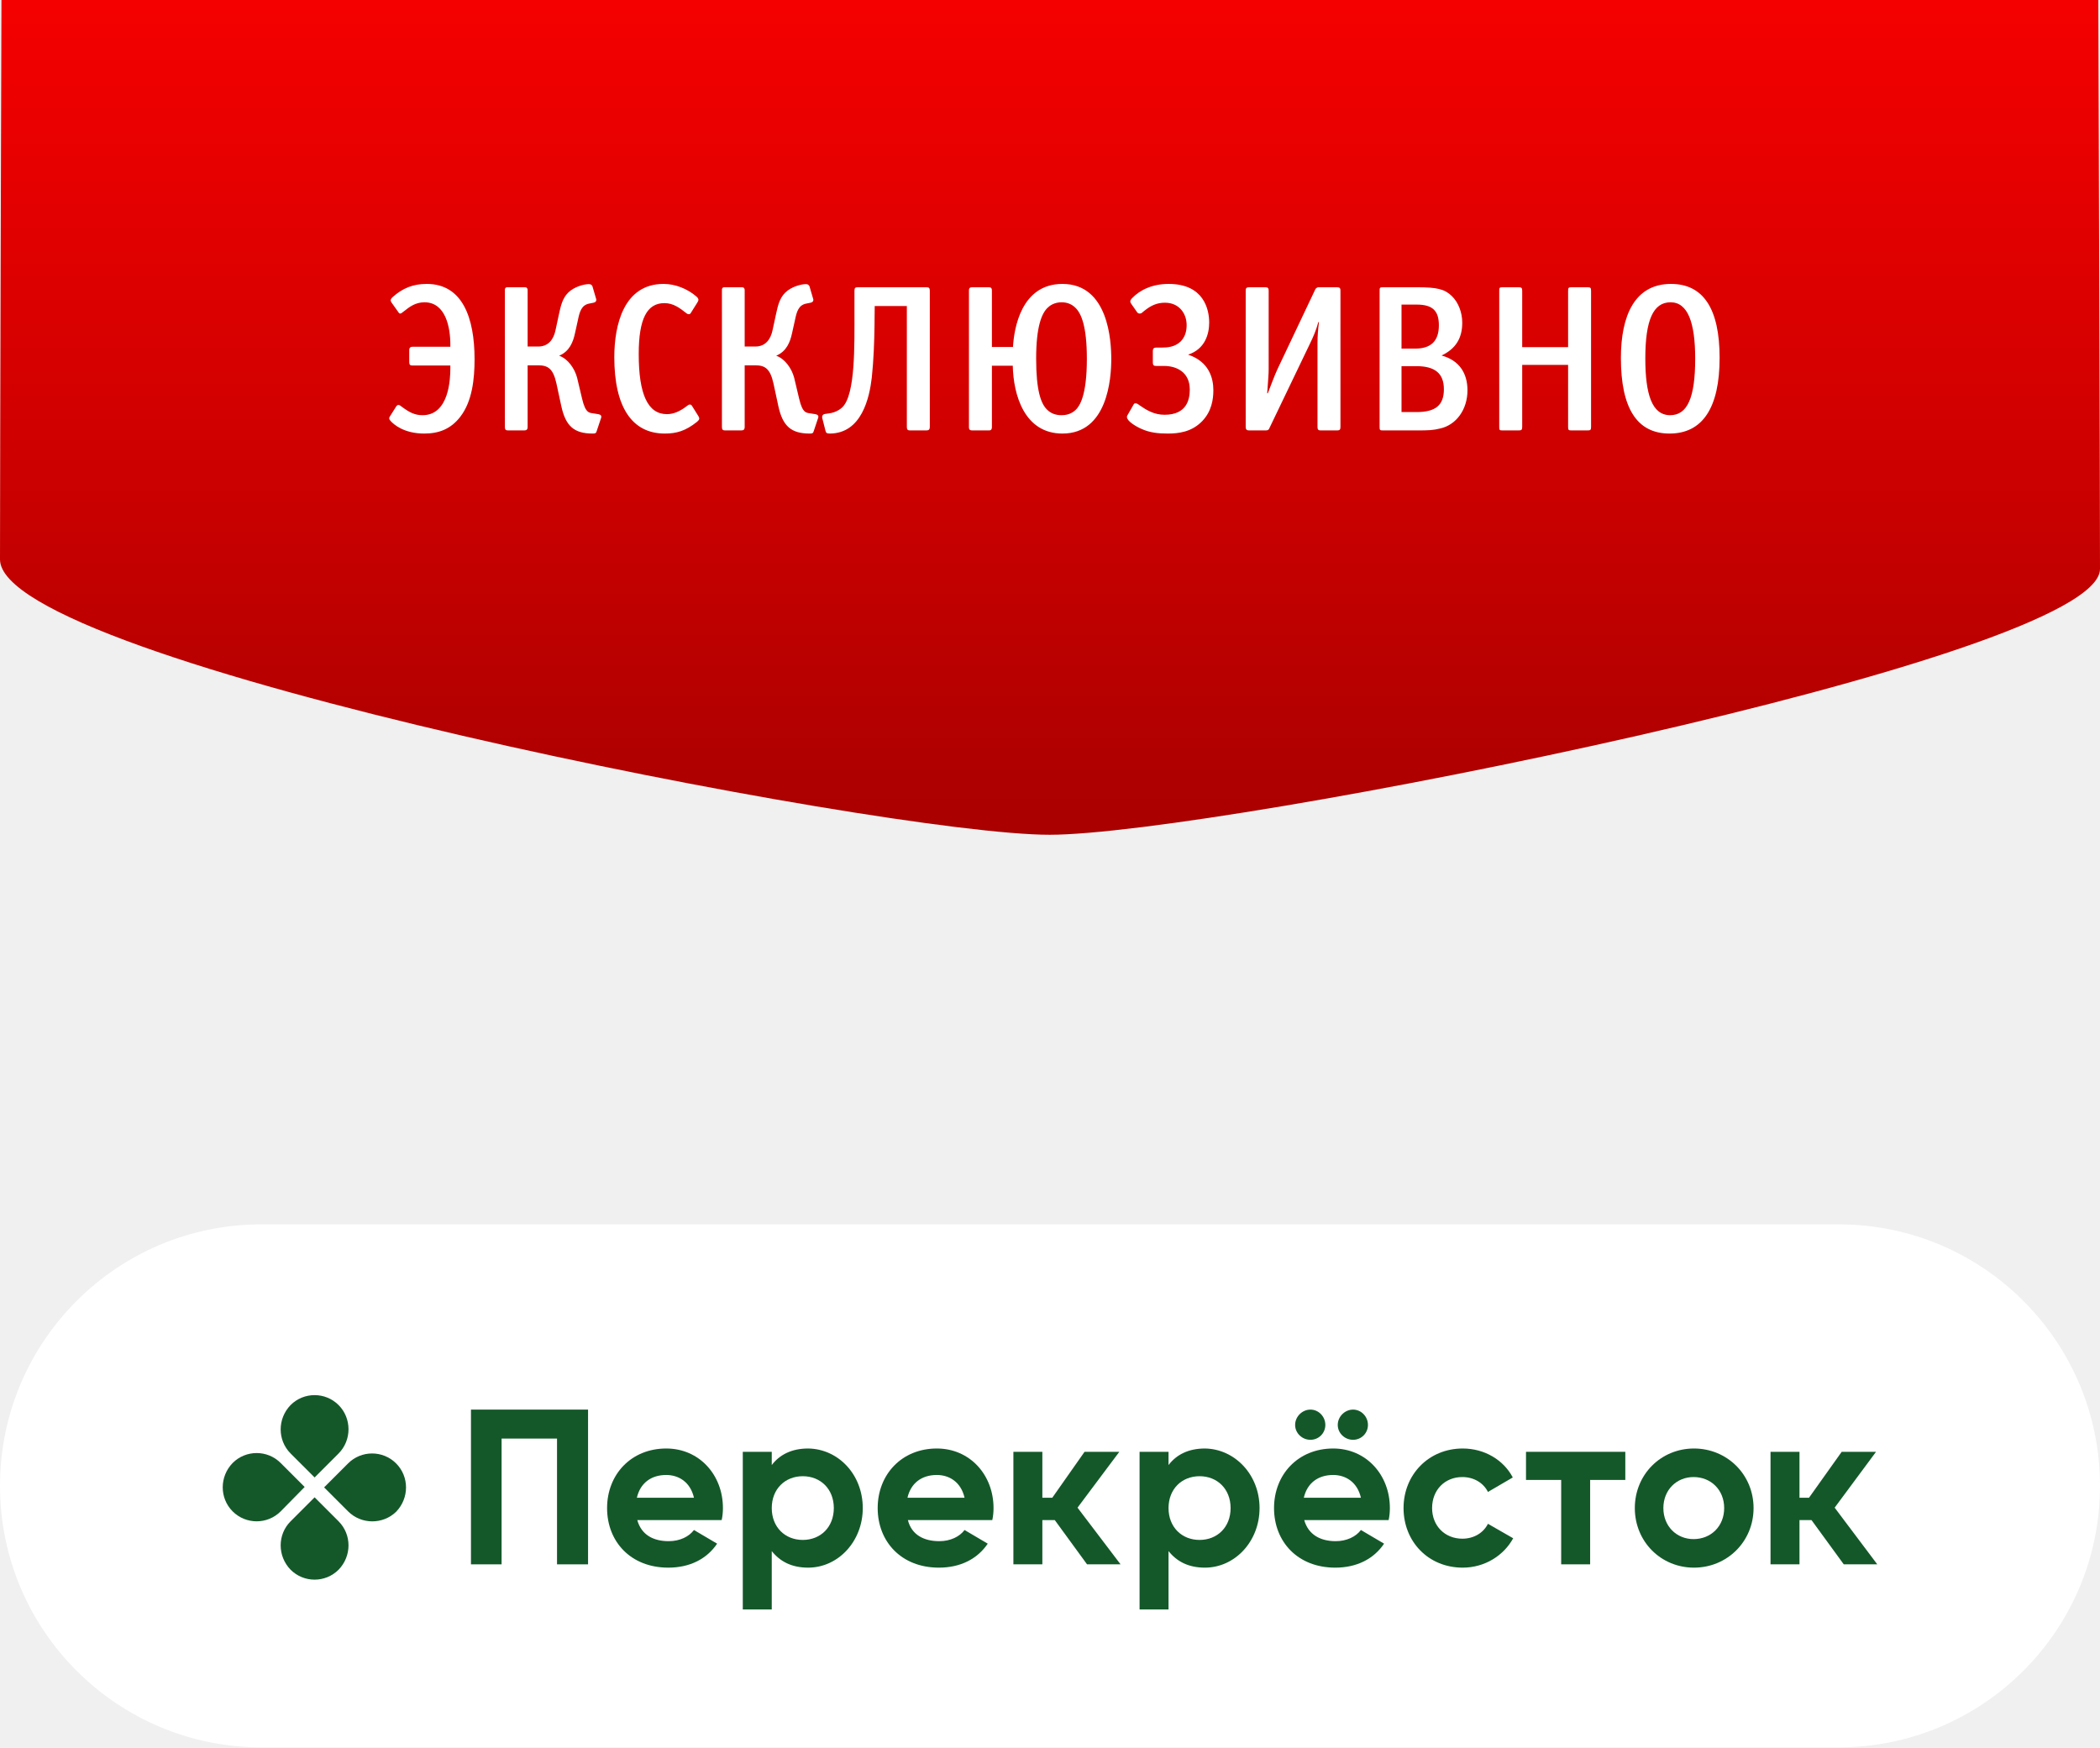
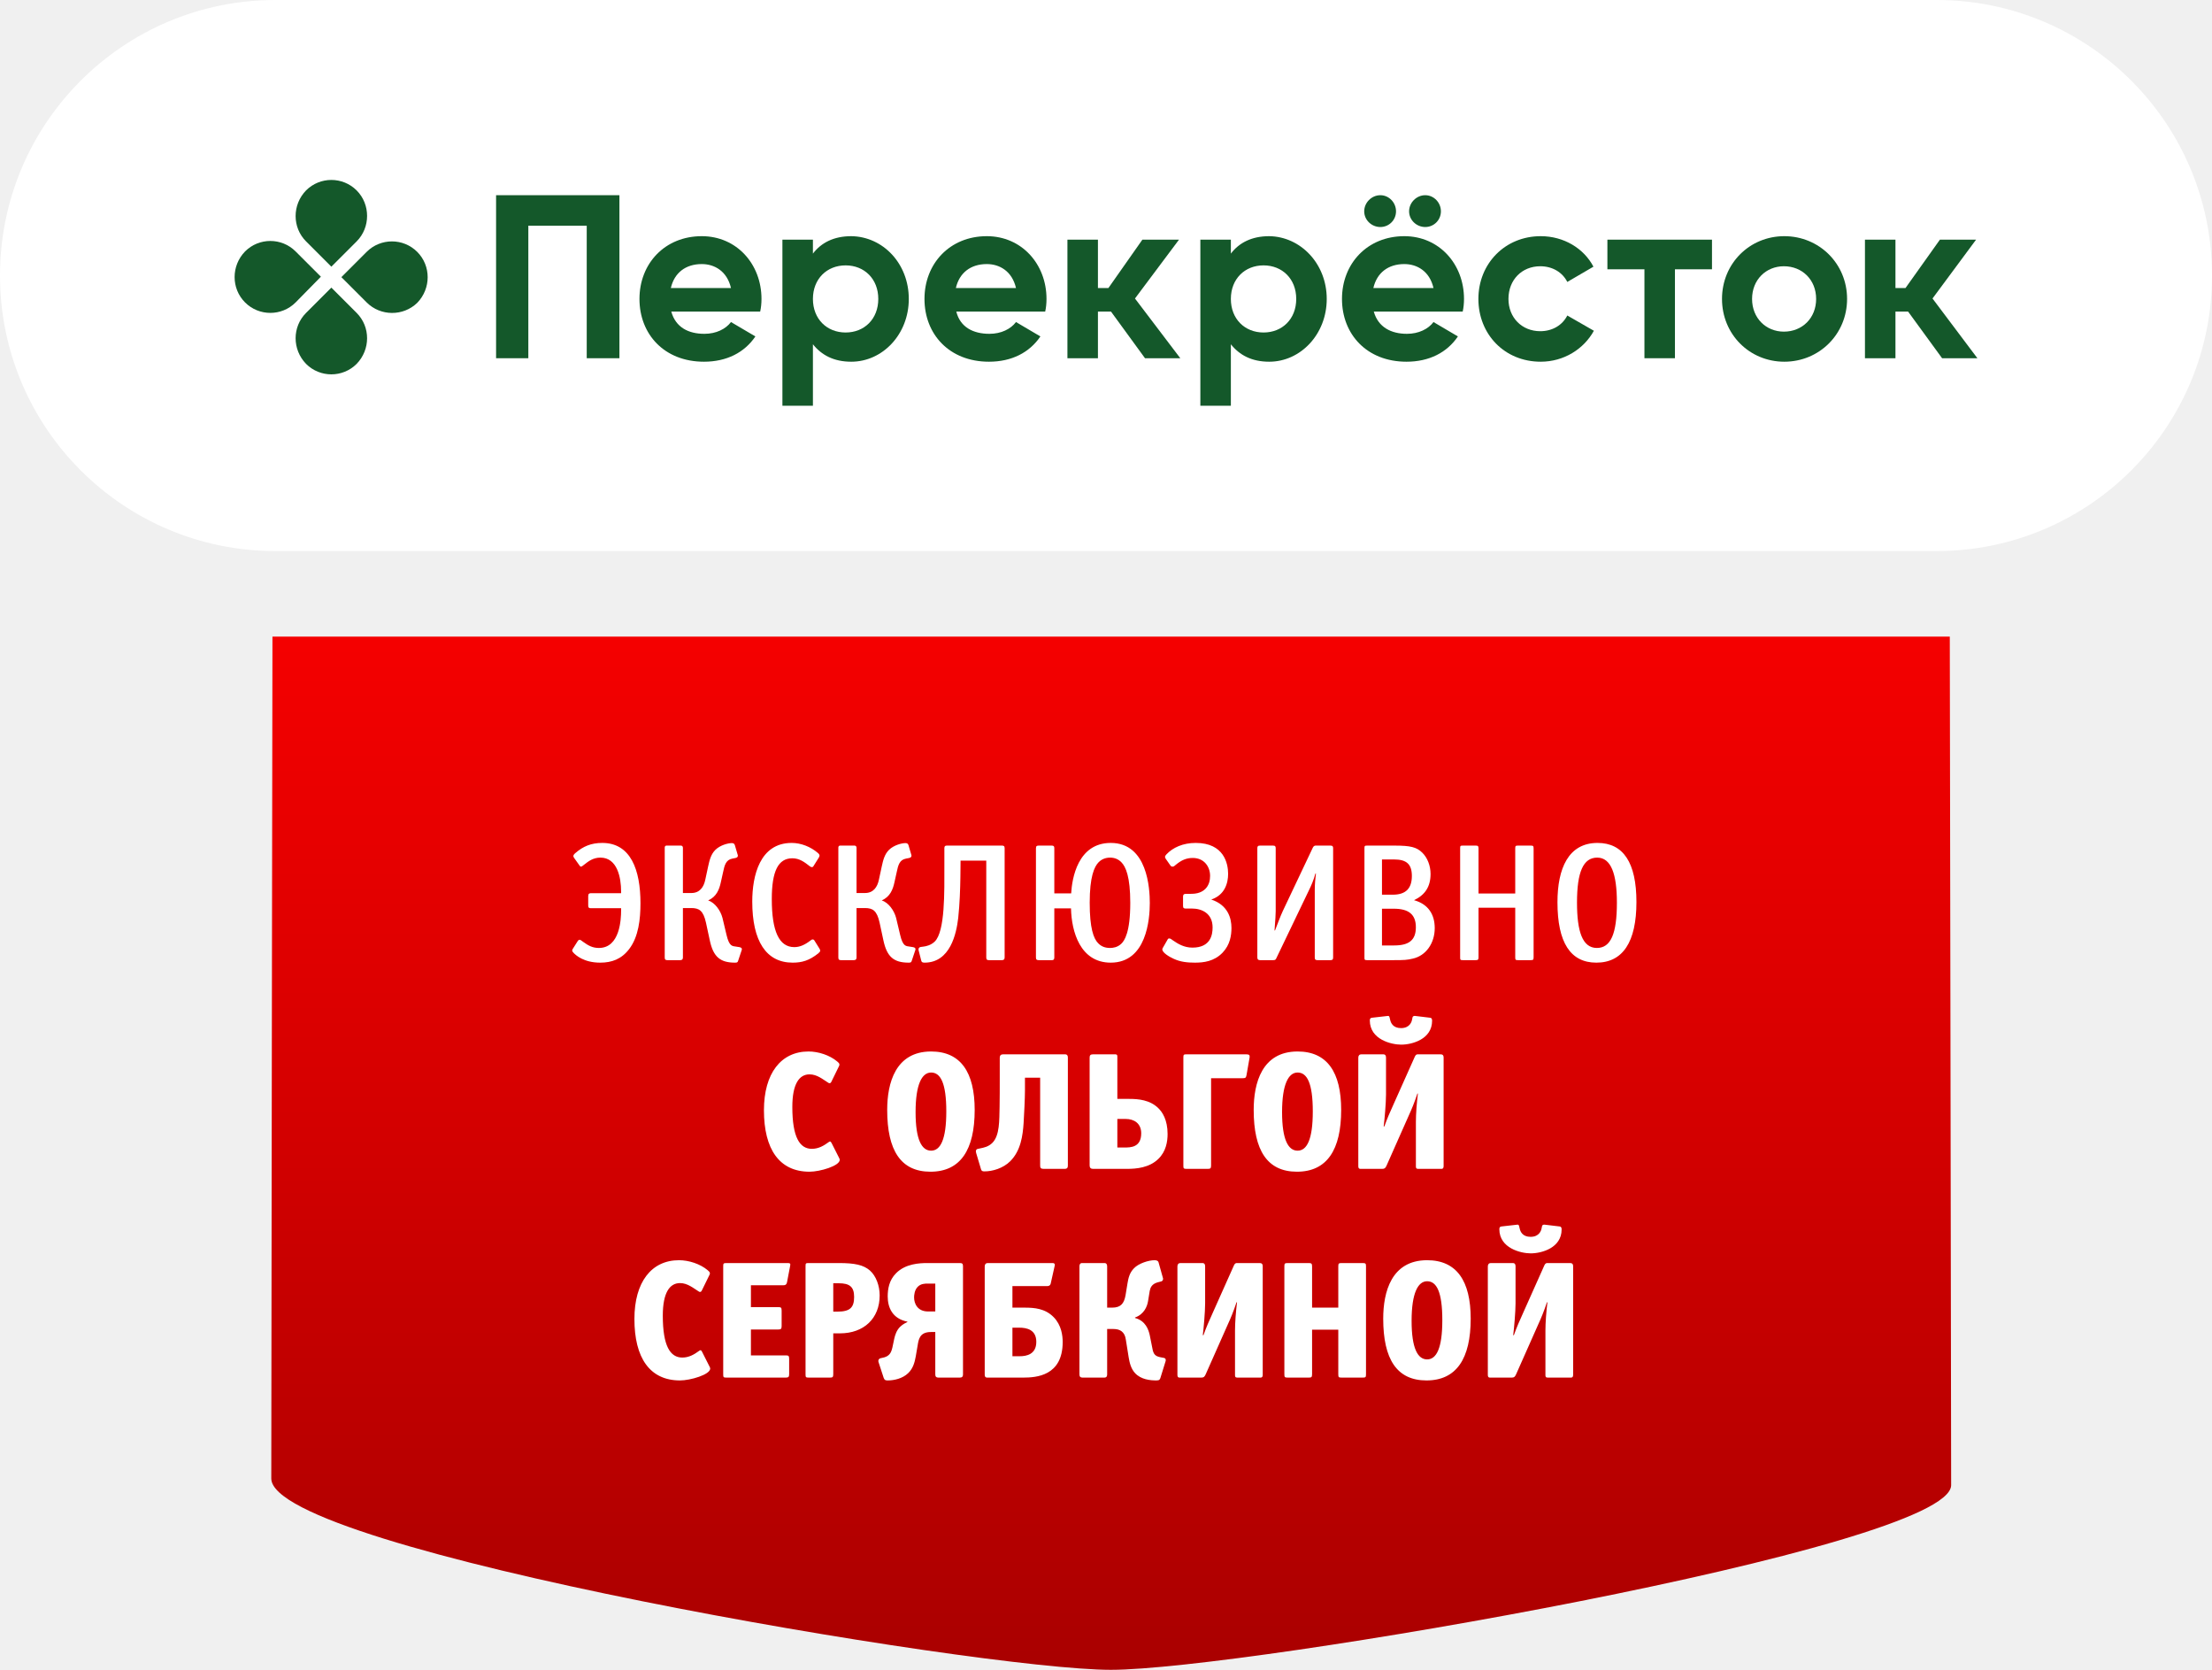
- <svg xmlns="http://www.w3.org/2000/svg" width="161" height="134" viewBox="0 0 161 134" fill="none">
-   <rect y="93.868" width="161" height="40.1" rx="20.05" fill="white" />
-   <path d="M25.958 111.435L24.119 113.274L22.279 111.435C21.264 110.42 21.264 108.77 22.279 107.723C23.294 106.708 24.943 106.708 25.958 107.723C26.973 108.738 26.973 110.42 25.958 111.435Z" fill="#14582A" />
-   <path d="M22.279 116.637L24.119 114.797L25.958 116.637C26.973 117.652 26.973 119.301 25.958 120.348C24.943 121.363 23.294 121.363 22.279 120.348C21.264 119.301 21.264 117.652 22.279 116.637Z" fill="#14582A" />
-   <path d="M26.687 115.875L24.848 114.036L26.687 112.196C27.703 111.181 29.352 111.181 30.367 112.196C31.382 113.211 31.382 114.86 30.367 115.907C29.352 116.89 27.703 116.89 26.687 115.875Z" fill="#14582A" />
-   <path d="M21.517 112.164L23.357 114.004L21.517 115.876C20.502 116.891 18.852 116.891 17.837 115.876C16.822 114.861 16.822 113.211 17.837 112.164C18.852 111.149 20.502 111.149 21.517 112.164Z" fill="#14582A" />
-   <path d="M124.607 111.308H116.994V113.465H119.69V119.935H121.911V113.465H124.607V111.308Z" fill="#14582A" />
-   <path d="M51.269 118.159C52.126 118.159 52.824 117.81 53.204 117.303L54.98 118.35C54.188 119.523 52.887 120.189 51.237 120.189C48.351 120.189 46.543 118.191 46.543 115.622C46.543 113.052 48.383 111.054 51.079 111.054C53.617 111.054 55.425 113.084 55.425 115.622C55.425 115.939 55.393 116.256 55.329 116.542H48.858C49.176 117.683 50.096 118.159 51.269 118.159ZM53.204 114.829C52.919 113.592 51.999 113.084 51.079 113.084C49.905 113.084 49.081 113.718 48.827 114.829H53.204Z" fill="#14582A" />
-   <path d="M66.146 115.622C66.146 118.191 64.243 120.189 61.959 120.189C60.69 120.189 59.802 119.714 59.168 118.921V123.393H56.947V111.308H59.168V112.323C59.77 111.53 60.69 111.054 61.959 111.054C64.275 111.086 66.146 113.052 66.146 115.622ZM63.926 115.622C63.926 114.163 62.911 113.179 61.547 113.179C60.183 113.179 59.168 114.163 59.168 115.622C59.168 117.081 60.183 118.064 61.547 118.064C62.911 118.064 63.926 117.081 63.926 115.622Z" fill="#14582A" />
-   <path d="M72.015 118.159C72.872 118.159 73.57 117.81 73.95 117.303L75.727 118.35C74.934 119.523 73.633 120.189 71.984 120.189C69.097 120.189 67.289 118.191 67.289 115.622C67.289 113.052 69.129 111.054 71.825 111.054C74.363 111.054 76.171 113.084 76.171 115.622C76.171 115.939 76.139 116.256 76.076 116.542H69.605C69.89 117.683 70.842 118.159 72.015 118.159ZM73.95 114.829C73.665 113.592 72.745 113.084 71.825 113.084C70.651 113.084 69.827 113.718 69.573 114.829H73.95Z" fill="#14582A" />
-   <path d="M96.566 115.622C96.566 118.191 94.663 120.189 92.379 120.189C91.11 120.189 90.222 119.714 89.588 118.921V123.393H87.367V111.308H89.588V112.323C90.19 111.53 91.11 111.054 92.379 111.054C94.663 111.086 96.566 113.052 96.566 115.622ZM94.346 115.622C94.346 114.163 93.331 113.179 91.967 113.179C90.603 113.179 89.588 114.163 89.588 115.622C89.588 117.081 90.603 118.064 91.967 118.064C93.331 118.064 94.346 117.081 94.346 115.622Z" fill="#14582A" />
-   <path d="M102.402 118.159C103.258 118.159 103.956 117.81 104.337 117.303L106.113 118.35C105.32 119.523 104.02 120.189 102.37 120.189C99.484 120.189 97.676 118.191 97.676 115.622C97.676 113.052 99.516 111.054 102.212 111.054C104.749 111.054 106.557 113.084 106.557 115.622C106.557 115.939 106.526 116.256 106.462 116.541H99.991C100.309 117.683 101.26 118.159 102.402 118.159ZM99.293 109.246C99.293 108.612 99.833 108.072 100.467 108.072C101.102 108.072 101.609 108.612 101.609 109.246C101.609 109.88 101.102 110.388 100.467 110.388C99.833 110.388 99.293 109.88 99.293 109.246ZM104.337 114.829C104.051 113.592 103.132 113.084 102.212 113.084C101.038 113.084 100.213 113.718 99.96 114.829H104.337ZM102.561 109.246C102.561 108.612 103.1 108.072 103.734 108.072C104.369 108.072 104.876 108.612 104.876 109.246C104.876 109.88 104.369 110.388 103.734 110.388C103.1 110.388 102.561 109.88 102.561 109.246Z" fill="#14582A" />
-   <path d="M107.605 115.622C107.605 113.052 109.54 111.054 112.141 111.054C113.823 111.054 115.282 111.942 115.98 113.274L114.076 114.385C113.727 113.687 112.998 113.243 112.11 113.243C110.777 113.243 109.794 114.226 109.794 115.622C109.794 116.986 110.777 117.969 112.11 117.969C112.998 117.969 113.727 117.525 114.076 116.827L116.011 117.937C115.282 119.269 113.823 120.189 112.141 120.189C109.509 120.189 107.605 118.191 107.605 115.622Z" fill="#14582A" />
-   <path d="M125.336 115.622C125.336 113.052 127.334 111.054 129.872 111.054C132.409 111.054 134.44 113.052 134.44 115.622C134.44 118.191 132.409 120.189 129.872 120.189C127.334 120.189 125.336 118.191 125.336 115.622ZM132.187 115.622C132.187 114.226 131.172 113.243 129.84 113.243C128.54 113.243 127.525 114.226 127.525 115.622C127.525 117.017 128.54 118.001 129.84 118.001C131.172 118.001 132.187 117.017 132.187 115.622Z" fill="#14582A" />
-   <path d="M83.34 119.935H85.909L82.61 115.59L85.814 111.308H83.149L80.675 114.829H79.914V111.308H77.693V119.935H79.914V116.541H80.865L83.34 119.935Z" fill="#14582A" />
-   <path d="M141.355 119.935H143.924L140.657 115.59L143.829 111.308H141.196L138.69 114.829H137.961V111.308H135.74V119.935H137.961V116.541H138.881L141.355 119.935Z" fill="#14582A" />
-   <path d="M45.084 119.936H42.705V110.293H38.455V119.936H36.107V108.072H45.084V119.936Z" fill="#14582A" />
-   <path d="M161 43.623C161 50.562 93.18 64 80.471 64C67.762 64 0 50.806 0 42.889C0 34.973 0.112 0 0.112 0H160.87C160.87 0 161 36.732 161 43.623Z" fill="url(#paint0_linear)" />
-   <path d="M29.871 31.96C29.855 31.992 29.839 32.04 29.839 32.072C29.839 32.152 29.903 32.232 29.967 32.296C30.175 32.52 30.943 33.24 32.527 33.24C33.631 33.24 34.559 32.904 35.295 31.944C36.207 30.76 36.383 29.048 36.383 27.544C36.383 24.36 35.455 21.768 32.719 21.768C31.647 21.768 30.879 22.104 30.159 22.728C29.999 22.856 29.951 22.952 29.951 23.032C29.951 23.08 29.983 23.144 30.015 23.192L30.527 23.912C30.575 23.992 30.623 24.04 30.687 24.04C30.719 24.04 30.751 24.024 30.799 23.992L30.991 23.848C31.391 23.528 31.855 23.176 32.543 23.176C34.175 23.176 34.527 25.112 34.527 26.424V26.584H31.647C31.487 26.584 31.375 26.632 31.375 26.856V27.768C31.375 27.976 31.455 28.024 31.631 28.024H34.527V28.232C34.527 29.048 34.431 31.832 32.399 31.832C31.807 31.832 31.407 31.624 30.879 31.24L30.703 31.112C30.655 31.064 30.591 31.048 30.543 31.048C30.479 31.048 30.431 31.08 30.367 31.176L29.871 31.96ZM40.196 33C40.371 33 40.452 32.92 40.452 32.744V28.008H41.252C42.004 28.008 42.404 28.248 42.66 29.4L43.028 31.112C43.364 32.68 44.02 33.24 45.444 33.24C45.651 33.24 45.7 33.208 45.748 33.048L46.084 32.04C46.099 32.008 46.099 31.976 46.099 31.944C46.099 31.784 45.907 31.768 45.859 31.752L45.556 31.704C45.203 31.64 44.9 31.736 44.627 30.568L44.243 28.952C44.051 28.232 43.523 27.496 42.867 27.272C43.667 26.936 43.94 26.216 44.084 25.544L44.307 24.536C44.435 23.928 44.563 23.384 45.188 23.272L45.508 23.208C45.636 23.176 45.715 23.112 45.715 23C45.715 22.968 45.715 22.936 45.7 22.904L45.428 21.976C45.38 21.816 45.252 21.784 45.139 21.784C44.788 21.784 44.02 21.976 43.556 22.44C43.123 22.872 42.995 23.448 42.867 24.024L42.596 25.288C42.452 26.008 42.051 26.568 41.267 26.568H40.452V22.232C40.452 22.104 40.371 22.024 40.26 22.024H38.867C38.788 22.024 38.708 22.088 38.708 22.2V32.744C38.708 32.952 38.788 33 38.964 33H40.196ZM53.529 31.88L53.049 31.112C53.001 31.032 52.937 31.016 52.889 31.016C52.809 31.016 52.745 31.064 52.665 31.128C52.121 31.544 51.641 31.752 51.129 31.752C49.673 31.752 48.969 30.248 48.969 27.144C48.969 24.456 49.593 23.24 50.937 23.24C51.625 23.24 52.105 23.608 52.617 24.008C52.665 24.056 52.745 24.088 52.809 24.088C52.857 24.088 52.921 24.072 52.953 24.008L53.465 23.192C53.513 23.112 53.545 23.048 53.545 22.984C53.545 22.904 53.497 22.824 53.385 22.728C52.697 22.136 51.769 21.768 50.873 21.768C47.817 21.768 47.097 24.92 47.097 27.384C47.097 31.192 48.441 33.24 50.969 33.24C51.849 33.24 52.553 33.048 53.433 32.344C53.561 32.232 53.609 32.168 53.609 32.088C53.609 32.024 53.577 31.96 53.529 31.88ZM56.836 33C57.012 33 57.092 32.92 57.092 32.744V28.008H57.892C58.644 28.008 59.044 28.248 59.3 29.4L59.668 31.112C60.004 32.68 60.66 33.24 62.084 33.24C62.292 33.24 62.34 33.208 62.388 33.048L62.724 32.04C62.74 32.008 62.74 31.976 62.74 31.944C62.74 31.784 62.548 31.768 62.5 31.752L62.196 31.704C61.844 31.64 61.54 31.736 61.268 30.568L60.884 28.952C60.692 28.232 60.164 27.496 59.508 27.272C60.308 26.936 60.58 26.216 60.724 25.544L60.948 24.536C61.076 23.928 61.204 23.384 61.828 23.272L62.148 23.208C62.276 23.176 62.356 23.112 62.356 23C62.356 22.968 62.356 22.936 62.34 22.904L62.068 21.976C62.02 21.816 61.892 21.784 61.78 21.784C61.428 21.784 60.66 21.976 60.196 22.44C59.764 22.872 59.636 23.448 59.508 24.024L59.236 25.288C59.092 26.008 58.692 26.568 57.908 26.568H57.092V22.232C57.092 22.104 57.012 22.024 56.9 22.024H55.508C55.428 22.024 55.348 22.088 55.348 22.2V32.744C55.348 32.952 55.428 33 55.604 33H56.836ZM71.285 22.28C71.285 22.072 71.205 22.024 71.029 22.024H65.749C65.589 22.024 65.509 22.072 65.509 22.264V23.928C65.509 26.44 65.589 30.248 64.581 31.224C64.229 31.56 63.781 31.672 63.493 31.704L63.253 31.736C63.125 31.752 63.029 31.832 63.029 31.976C63.029 32.008 63.045 32.04 63.045 32.072L63.285 33.016C63.317 33.16 63.365 33.24 63.605 33.24C66.069 33.24 66.661 30.472 66.837 28.952C66.981 27.608 67.029 26.168 67.045 25.016L67.061 23.464H69.525V32.744C69.525 32.952 69.605 33 69.781 33H71.029C71.205 33 71.285 32.92 71.285 32.744V22.28ZM76.046 26.6V22.28C76.046 22.04 75.934 22.024 75.774 22.024H74.574C74.398 22.024 74.286 22.04 74.286 22.28V32.76C74.286 32.968 74.398 33 74.558 33H75.822C76.03 33 76.046 32.856 76.046 32.728V28.04H77.646C77.694 30.264 78.526 33.24 81.454 33.24C84.894 33.24 85.198 29.064 85.198 27.528C85.198 26.168 84.99 21.768 81.454 21.768C78.286 21.768 77.742 25.192 77.662 26.6H76.046ZM81.39 31.832C80.91 31.832 80.542 31.688 80.238 31.368C79.806 30.92 79.438 29.944 79.438 27.496C79.438 25.016 79.87 24.04 80.302 23.608C80.478 23.432 80.83 23.176 81.39 23.176C81.838 23.176 82.19 23.336 82.462 23.608C82.894 24.04 83.326 25 83.326 27.512C83.326 30.36 82.766 31.144 82.462 31.432C82.094 31.784 81.646 31.832 81.39 31.832ZM88.384 27.8C88.384 28.008 88.464 28.056 88.64 28.056H89.248C90.144 28.056 91.216 28.488 91.216 29.864C91.216 30.552 91.04 31.8 89.28 31.8C88.48 31.8 87.888 31.432 87.424 31.112L87.264 31C87.184 30.936 87.104 30.92 87.056 30.92C86.992 30.92 86.96 30.936 86.928 30.984L86.432 31.848C86.4 31.896 86.4 31.928 86.4 31.976C86.4 32.28 87.056 32.68 87.488 32.872C88.144 33.176 88.816 33.24 89.52 33.24C90.352 33.24 91.36 33.128 92.176 32.28C92.896 31.528 93.024 30.616 93.024 29.912C93.024 28.984 92.688 27.72 91.088 27.192C92.384 26.76 92.704 25.624 92.704 24.728C92.704 23.736 92.304 21.768 89.6 21.768C88.368 21.768 87.408 22.216 86.8 22.856C86.704 22.952 86.656 23.032 86.656 23.112C86.656 23.176 86.688 23.224 86.736 23.304L87.184 23.944C87.232 24.008 87.296 24.04 87.376 24.04C87.44 24.04 87.504 24.024 87.552 23.976L87.728 23.832C88.224 23.432 88.688 23.208 89.312 23.208C90.416 23.208 90.976 24.056 90.976 24.92C90.976 25.32 90.896 25.8 90.512 26.184C90.064 26.616 89.472 26.648 89.088 26.648H88.64C88.464 26.648 88.384 26.728 88.384 26.904V27.8ZM102.768 22.28C102.768 22.104 102.72 22.024 102.512 22.024H101.088C101.04 22.024 100.912 22.04 100.832 22.2L97.936 28.312C97.728 28.744 97.328 29.832 97.2 30.152H97.152C97.232 29.032 97.264 28.68 97.264 28.312V22.28C97.264 22.104 97.216 22.024 97.008 22.024H95.76C95.552 22.024 95.504 22.104 95.504 22.28V32.744C95.504 32.92 95.584 33 95.76 33H97.04C97.248 33 97.28 32.92 97.344 32.776L100.416 26.376C100.704 25.784 100.896 25.336 101.072 24.696H101.12C101.056 25.192 101.008 25.752 101.008 26.296V32.744C101.008 32.952 101.088 33 101.264 33H102.512C102.688 33 102.768 32.952 102.768 32.744V22.28ZM112.506 29.928C112.506 28.6 111.866 27.624 110.522 27.256C111.594 26.744 112.106 25.944 112.106 24.744C112.106 23.944 111.802 23.176 111.306 22.696C110.762 22.168 110.186 22.024 108.65 22.024H106.026C105.786 22.024 105.77 22.056 105.77 22.296V32.728C105.77 32.968 105.786 33 106.026 33H108.554C109.61 33 109.85 32.984 110.394 32.856C111.658 32.584 112.506 31.384 112.506 29.928ZM110.314 24.936C110.314 26.136 109.722 26.728 108.49 26.728H107.45V23.352H108.618C109.818 23.352 110.314 23.816 110.314 24.936ZM110.698 29.848C110.698 31.064 110.058 31.592 108.618 31.592H107.45V28.072H108.586C110.042 28.072 110.698 28.648 110.698 29.848ZM121.982 32.728V22.296C121.982 22.056 121.934 22.024 121.694 22.024H120.494C120.254 22.024 120.222 22.056 120.222 22.296V26.616H116.702V22.296C116.702 22.056 116.638 22.024 116.414 22.024H115.198C114.958 22.024 114.942 22.056 114.942 22.296V32.728C114.942 32.968 114.958 33 115.198 33H116.414C116.638 33 116.702 32.968 116.702 32.728V27.976H120.222V32.728C120.222 32.968 120.254 33 120.494 33H121.694C121.934 33 121.982 32.968 121.982 32.728ZM131.837 27.432C131.837 23.672 130.589 21.768 128.109 21.768C125.309 21.768 124.269 24.232 124.269 27.448C124.269 31.32 125.517 33.24 127.997 33.24C130.525 33.24 131.837 31.272 131.837 27.432ZM129.965 27.496C129.965 30.488 129.373 31.832 128.045 31.832C126.653 31.832 126.141 30.232 126.141 27.48C126.141 24.536 126.749 23.176 128.077 23.176C129.405 23.176 129.965 24.744 129.965 27.496Z" fill="white" />
+ <svg xmlns="http://www.w3.org/2000/svg" width="212" height="160" viewBox="0 0 212 160" fill="none">
+   <path d="M187 142.304C187 148.33 119.18 160 106.471 160C93.762 160 26 148.542 26 141.667C26 134.792 26.112 61 26.112 61H186.87C186.87 61 187 136.32 187 142.304Z" fill="url(#paint0_linear)" />
+   <path d="M54.871 90.96C54.855 90.992 54.839 91.04 54.839 91.072C54.839 91.152 54.903 91.232 54.967 91.296C55.175 91.52 55.943 92.24 57.527 92.24C58.631 92.24 59.559 91.904 60.295 90.944C61.207 89.76 61.383 88.048 61.383 86.544C61.383 83.36 60.455 80.768 57.719 80.768C56.647 80.768 55.879 81.104 55.159 81.728C54.999 81.856 54.951 81.952 54.951 82.032C54.951 82.08 54.983 82.144 55.015 82.192L55.527 82.912C55.575 82.992 55.623 83.04 55.687 83.04C55.719 83.04 55.751 83.024 55.799 82.992L55.991 82.848C56.391 82.528 56.855 82.176 57.543 82.176C59.175 82.176 59.527 84.112 59.527 85.424V85.584H56.647C56.487 85.584 56.375 85.632 56.375 85.856V86.768C56.375 86.976 56.455 87.024 56.631 87.024H59.527V87.232C59.527 88.048 59.431 90.832 57.399 90.832C56.807 90.832 56.407 90.624 55.879 90.24L55.703 90.112C55.655 90.064 55.591 90.048 55.543 90.048C55.479 90.048 55.431 90.08 55.367 90.176L54.871 90.96ZM65.195 92C65.371 92 65.451 91.92 65.451 91.744V87.008H66.251C67.004 87.008 67.403 87.248 67.659 88.4L68.028 90.112C68.364 91.68 69.019 92.24 70.444 92.24C70.651 92.24 70.7 92.208 70.748 92.048L71.084 91.04C71.1 91.008 71.1 90.976 71.1 90.944C71.1 90.784 70.907 90.768 70.859 90.752L70.555 90.704C70.204 90.64 69.9 90.736 69.627 89.568L69.243 87.952C69.052 87.232 68.523 86.496 67.868 86.272C68.668 85.936 68.939 85.216 69.084 84.544L69.308 83.536C69.436 82.928 69.564 82.384 70.188 82.272L70.507 82.208C70.635 82.176 70.716 82.112 70.716 82C70.716 81.968 70.716 81.936 70.7 81.904L70.427 80.976C70.379 80.816 70.251 80.784 70.139 80.784C69.787 80.784 69.019 80.976 68.555 81.44C68.124 81.872 67.996 82.448 67.868 83.024L67.596 84.288C67.451 85.008 67.052 85.568 66.267 85.568H65.451V81.232C65.451 81.104 65.371 81.024 65.26 81.024H63.867C63.788 81.024 63.708 81.088 63.708 81.2V91.744C63.708 91.952 63.788 92 63.964 92H65.195ZM78.529 90.88L78.049 90.112C78.001 90.032 77.937 90.016 77.889 90.016C77.809 90.016 77.745 90.064 77.665 90.128C77.121 90.544 76.641 90.752 76.129 90.752C74.673 90.752 73.969 89.248 73.969 86.144C73.969 83.456 74.593 82.24 75.937 82.24C76.625 82.24 77.105 82.608 77.617 83.008C77.665 83.056 77.745 83.088 77.809 83.088C77.857 83.088 77.921 83.072 77.953 83.008L78.465 82.192C78.513 82.112 78.545 82.048 78.545 81.984C78.545 81.904 78.497 81.824 78.385 81.728C77.697 81.136 76.769 80.768 75.873 80.768C72.817 80.768 72.097 83.92 72.097 86.384C72.097 90.192 73.441 92.24 75.969 92.24C76.849 92.24 77.553 92.048 78.433 91.344C78.561 91.232 78.609 91.168 78.609 91.088C78.609 91.024 78.577 90.96 78.529 90.88ZM81.836 92C82.012 92 82.092 91.92 82.092 91.744V87.008H82.892C83.644 87.008 84.044 87.248 84.3 88.4L84.668 90.112C85.004 91.68 85.66 92.24 87.084 92.24C87.292 92.24 87.34 92.208 87.388 92.048L87.724 91.04C87.74 91.008 87.74 90.976 87.74 90.944C87.74 90.784 87.548 90.768 87.5 90.752L87.196 90.704C86.844 90.64 86.54 90.736 86.268 89.568L85.884 87.952C85.692 87.232 85.164 86.496 84.508 86.272C85.308 85.936 85.58 85.216 85.724 84.544L85.948 83.536C86.076 82.928 86.204 82.384 86.828 82.272L87.148 82.208C87.276 82.176 87.356 82.112 87.356 82C87.356 81.968 87.356 81.936 87.34 81.904L87.068 80.976C87.02 80.816 86.892 80.784 86.78 80.784C86.428 80.784 85.66 80.976 85.196 81.44C84.764 81.872 84.636 82.448 84.508 83.024L84.236 84.288C84.092 85.008 83.692 85.568 82.908 85.568H82.092V81.232C82.092 81.104 82.012 81.024 81.9 81.024H80.508C80.428 81.024 80.348 81.088 80.348 81.2V91.744C80.348 91.952 80.428 92 80.604 92H81.836ZM96.285 81.28C96.285 81.072 96.205 81.024 96.029 81.024H90.749C90.589 81.024 90.509 81.072 90.509 81.264V82.928C90.509 85.44 90.589 89.248 89.581 90.224C89.229 90.56 88.781 90.672 88.493 90.704L88.253 90.736C88.125 90.752 88.029 90.832 88.029 90.976C88.029 91.008 88.045 91.04 88.045 91.072L88.285 92.016C88.317 92.16 88.365 92.24 88.605 92.24C91.069 92.24 91.661 89.472 91.837 87.952C91.981 86.608 92.029 85.168 92.045 84.016L92.061 82.464H94.525V91.744C94.525 91.952 94.605 92 94.781 92H96.029C96.205 92 96.285 91.92 96.285 91.744V81.28ZM101.046 85.6V81.28C101.046 81.04 100.934 81.024 100.774 81.024H99.574C99.398 81.024 99.286 81.04 99.286 81.28V91.76C99.286 91.968 99.398 92 99.558 92H100.822C101.03 92 101.046 91.856 101.046 91.728V87.04H102.646C102.694 89.264 103.526 92.24 106.454 92.24C109.894 92.24 110.198 88.064 110.198 86.528C110.198 85.168 109.99 80.768 106.454 80.768C103.286 80.768 102.742 84.192 102.662 85.6H101.046ZM106.39 90.832C105.91 90.832 105.542 90.688 105.238 90.368C104.806 89.92 104.438 88.944 104.438 86.496C104.438 84.016 104.87 83.04 105.302 82.608C105.478 82.432 105.83 82.176 106.39 82.176C106.838 82.176 107.19 82.336 107.462 82.608C107.894 83.04 108.326 84 108.326 86.512C108.326 89.36 107.766 90.144 107.462 90.432C107.094 90.784 106.646 90.832 106.39 90.832ZM113.384 86.8C113.384 87.008 113.464 87.056 113.64 87.056H114.248C115.144 87.056 116.216 87.488 116.216 88.864C116.216 89.552 116.04 90.8 114.28 90.8C113.48 90.8 112.888 90.432 112.424 90.112L112.264 90C112.184 89.936 112.104 89.92 112.056 89.92C111.992 89.92 111.96 89.936 111.928 89.984L111.432 90.848C111.4 90.896 111.4 90.928 111.4 90.976C111.4 91.28 112.056 91.68 112.488 91.872C113.144 92.176 113.816 92.24 114.52 92.24C115.352 92.24 116.36 92.128 117.176 91.28C117.896 90.528 118.024 89.616 118.024 88.912C118.024 87.984 117.688 86.72 116.088 86.192C117.384 85.76 117.704 84.624 117.704 83.728C117.704 82.736 117.304 80.768 114.6 80.768C113.368 80.768 112.408 81.216 111.8 81.856C111.704 81.952 111.656 82.032 111.656 82.112C111.656 82.176 111.688 82.224 111.736 82.304L112.184 82.944C112.232 83.008 112.296 83.04 112.376 83.04C112.44 83.04 112.504 83.024 112.552 82.976L112.728 82.832C113.224 82.432 113.688 82.208 114.312 82.208C115.416 82.208 115.976 83.056 115.976 83.92C115.976 84.32 115.896 84.8 115.512 85.184C115.064 85.616 114.472 85.648 114.088 85.648H113.64C113.464 85.648 113.384 85.728 113.384 85.904V86.8ZM127.768 81.28C127.768 81.104 127.72 81.024 127.512 81.024H126.088C126.04 81.024 125.912 81.04 125.832 81.2L122.936 87.312C122.728 87.744 122.328 88.832 122.2 89.152H122.152C122.232 88.032 122.264 87.68 122.264 87.312V81.28C122.264 81.104 122.216 81.024 122.008 81.024H120.76C120.552 81.024 120.504 81.104 120.504 81.28V91.744C120.504 91.92 120.584 92 120.76 92H122.04C122.248 92 122.28 91.92 122.344 91.776L125.416 85.376C125.704 84.784 125.896 84.336 126.072 83.696H126.12C126.056 84.192 126.008 84.752 126.008 85.296V91.744C126.008 91.952 126.088 92 126.264 92H127.512C127.688 92 127.768 91.952 127.768 91.744V81.28ZM137.506 88.928C137.506 87.6 136.866 86.624 135.522 86.256C136.594 85.744 137.106 84.944 137.106 83.744C137.106 82.944 136.802 82.176 136.306 81.696C135.762 81.168 135.186 81.024 133.65 81.024H131.026C130.786 81.024 130.77 81.056 130.77 81.296V91.728C130.77 91.968 130.786 92 131.026 92H133.554C134.61 92 134.85 91.984 135.394 91.856C136.658 91.584 137.506 90.384 137.506 88.928ZM135.314 83.936C135.314 85.136 134.722 85.728 133.49 85.728H132.45V82.352H133.618C134.818 82.352 135.314 82.816 135.314 83.936ZM135.698 88.848C135.698 90.064 135.058 90.592 133.618 90.592H132.45V87.072H133.586C135.042 87.072 135.698 87.648 135.698 88.848ZM146.982 91.728V81.296C146.982 81.056 146.934 81.024 146.694 81.024H145.494C145.254 81.024 145.222 81.056 145.222 81.296V85.616H141.702V81.296C141.702 81.056 141.638 81.024 141.414 81.024H140.198C139.958 81.024 139.942 81.056 139.942 81.296V91.728C139.942 91.968 139.958 92 140.198 92H141.414C141.638 92 141.702 91.968 141.702 91.728V86.976H145.222V91.728C145.222 91.968 145.254 92 145.494 92H146.694C146.934 92 146.982 91.968 146.982 91.728ZM156.837 86.432C156.837 82.672 155.589 80.768 153.109 80.768C150.309 80.768 149.269 83.232 149.269 86.448C149.269 90.32 150.517 92.24 152.997 92.24C155.525 92.24 156.837 90.272 156.837 86.432ZM154.965 86.496C154.965 89.488 154.373 90.832 153.045 90.832C151.653 90.832 151.141 89.232 151.141 86.48C151.141 83.536 151.749 82.176 153.077 82.176C154.405 82.176 154.965 83.744 154.965 86.496ZM80.433 110.976L79.697 109.52C79.649 109.424 79.601 109.376 79.553 109.376C79.505 109.376 79.457 109.408 79.393 109.456C78.977 109.76 78.465 110.08 77.809 110.08C76.657 110.08 75.937 108.992 75.937 106.064C75.937 103.84 76.609 102.944 77.585 102.944C78.321 102.944 78.881 103.44 79.377 103.744C79.425 103.776 79.457 103.792 79.505 103.792C79.585 103.792 79.633 103.744 79.681 103.648L80.417 102.144C80.449 102.096 80.449 102.048 80.449 102C80.449 101.888 80.369 101.824 80.241 101.712C79.521 101.104 78.433 100.752 77.489 100.752C74.849 100.752 73.217 102.848 73.217 106.384C73.217 110.112 74.689 112.272 77.585 112.272C78.593 112.272 80.481 111.712 80.481 111.136C80.481 111.088 80.465 111.04 80.433 110.976ZM93.414 106.352C93.414 102.736 92.07 100.752 89.238 100.752C85.814 100.752 85.03 103.792 85.03 106.352C85.03 110.224 86.326 112.272 89.174 112.272C92.054 112.272 93.414 110.176 93.414 106.352ZM90.694 106.496C90.694 109.184 90.134 110.256 89.238 110.256C88.342 110.256 87.75 109.216 87.75 106.56C87.75 103.904 88.358 102.768 89.238 102.768C90.15 102.768 90.694 103.792 90.694 106.496ZM98.233 103.264H99.689V111.68C99.689 111.904 99.753 112 100.025 112H102.025C102.281 112 102.345 111.888 102.345 111.68V101.312C102.345 101.104 102.233 101.024 102.089 101.024H96.137C95.929 101.024 95.817 101.136 95.817 101.344V103.632C95.817 104.336 95.817 105.024 95.801 106.08C95.769 107.36 95.817 108.768 95.129 109.488C94.745 109.888 94.265 109.968 93.961 110.032L93.737 110.08C93.657 110.096 93.529 110.128 93.529 110.32C93.529 110.368 93.545 110.432 93.561 110.496L94.025 112.048C94.073 112.224 94.201 112.24 94.361 112.24C95.113 112.24 96.137 111.952 96.825 111.264C97.833 110.256 98.025 108.816 98.105 107.584C98.153 106.848 98.233 105.2 98.233 104.464V103.264ZM107.087 107.216H107.887C108.703 107.216 109.375 107.648 109.375 108.592C109.375 109.952 108.351 109.952 107.775 109.952H107.087V107.216ZM104.751 101.024C104.495 101.024 104.431 101.136 104.431 101.344V111.68C104.431 111.888 104.543 112 104.751 112H108.015C108.927 112 110.143 111.888 111.007 111.056C111.759 110.336 111.903 109.376 111.903 108.656C111.903 107.296 111.391 106.544 111.023 106.192C110.223 105.392 109.103 105.296 108.239 105.296H107.087V101.232C107.087 101.024 106.975 101.024 106.815 101.024H104.751ZM119.383 101.024H113.735C113.431 101.024 113.415 101.056 113.415 101.36V111.68C113.415 111.952 113.431 112 113.735 112H115.735C116.007 112 116.071 111.952 116.071 111.68V103.312H119.111C119.351 103.312 119.415 103.28 119.463 103.04L119.751 101.392C119.767 101.328 119.767 101.28 119.767 101.232C119.767 101.056 119.671 101.024 119.383 101.024ZM128.539 106.352C128.539 102.736 127.195 100.752 124.363 100.752C120.939 100.752 120.155 103.792 120.155 106.352C120.155 110.224 121.451 112.272 124.299 112.272C127.179 112.272 128.539 110.176 128.539 106.352ZM125.819 106.496C125.819 109.184 125.259 110.256 124.363 110.256C123.467 110.256 122.875 109.216 122.875 106.56C122.875 103.904 123.483 102.768 124.363 102.768C125.275 102.768 125.819 103.792 125.819 106.496ZM135.605 97.344H135.573C135.493 97.344 135.397 97.392 135.381 97.472L135.333 97.696C135.301 97.904 135.109 98.512 134.277 98.512C133.509 98.512 133.301 98.016 133.237 97.728L133.173 97.472C133.141 97.36 133.093 97.344 133.029 97.344L131.477 97.52C131.333 97.536 131.285 97.632 131.285 97.776C131.285 99.616 133.365 100.096 134.293 100.096C135.349 100.096 137.253 99.568 137.253 97.808C137.253 97.664 137.221 97.536 137.077 97.52L135.605 97.344ZM130.181 111.728C130.181 111.856 130.197 112 130.389 112H132.469C132.693 112 132.773 111.936 132.885 111.696L135.029 106.864C135.285 106.304 135.557 105.664 135.845 104.784H135.893C135.781 105.68 135.701 106.736 135.701 107.488V111.744C135.701 111.888 135.717 112 135.909 112H138.149C138.341 112 138.357 111.84 138.357 111.712V101.344C138.357 101.056 138.213 101.024 138.021 101.024H135.909C135.813 101.024 135.701 101.024 135.605 101.232L133.589 105.744C133.205 106.592 132.949 107.168 132.677 107.936H132.613C132.693 107.312 132.837 105.696 132.837 104.88V101.344C132.837 101.168 132.789 101.024 132.565 101.024H130.469C130.293 101.024 130.181 101.136 130.181 101.344V111.728ZM68.019 130.976L67.283 129.52C67.235 129.424 67.187 129.376 67.139 129.376C67.091 129.376 67.043 129.408 66.979 129.456C66.563 129.76 66.051 130.08 65.395 130.08C64.243 130.08 63.523 128.992 63.523 126.064C63.523 123.84 64.195 122.944 65.171 122.944C65.907 122.944 66.467 123.44 66.963 123.744C67.011 123.776 67.043 123.792 67.091 123.792C67.171 123.792 67.219 123.744 67.267 123.648L68.003 122.144C68.035 122.096 68.035 122.048 68.035 122C68.035 121.888 67.955 121.824 67.827 121.712C67.107 121.104 66.019 120.752 65.075 120.752C62.435 120.752 60.803 122.848 60.803 126.384C60.803 130.112 62.275 132.272 65.171 132.272C66.179 132.272 68.067 131.712 68.067 131.136C68.067 131.088 68.051 131.04 68.019 130.976ZM75.713 121.376C75.729 121.296 75.745 121.216 75.745 121.168C75.745 121.056 75.681 121.024 75.473 121.024H69.633C69.329 121.024 69.313 121.072 69.313 121.344V131.664C69.313 131.968 69.329 132 69.633 132H75.297C75.569 132 75.633 131.936 75.633 131.664V130.208C75.633 129.904 75.569 129.872 75.297 129.872H71.969V127.392H74.577C74.849 127.392 74.913 127.328 74.913 127.056V125.584C74.913 125.28 74.849 125.248 74.577 125.248H71.969V123.152H75.073C75.281 123.152 75.377 123.088 75.425 122.88L75.713 121.376ZM84.308 124.128C84.308 123.184 83.956 122.256 83.38 121.744C82.756 121.2 81.924 121.024 80.388 121.024H77.524C77.22 121.024 77.204 121.04 77.204 121.344V131.664C77.204 131.968 77.22 132 77.524 132H79.524C79.796 132 79.86 131.968 79.86 131.664V127.76H80.5C82.804 127.76 84.308 126.32 84.308 124.128ZM81.86 124.272C81.86 125.312 81.444 125.68 80.244 125.68H79.86V122.96H80.372C81.428 122.96 81.86 123.296 81.86 124.272ZM88.887 121.024C88.119 121.024 86.775 121.088 85.879 122C85.207 122.672 85.079 123.52 85.079 124.224C85.079 125.264 85.511 126.352 86.967 126.64V126.672C86.903 126.704 86.535 126.864 86.263 127.136C85.927 127.472 85.783 127.92 85.703 128.288L85.527 129.12C85.415 129.584 85.271 129.984 84.535 130.112L84.391 130.144C84.263 130.176 84.183 130.272 84.183 130.4C84.183 130.432 84.183 130.48 84.199 130.512L84.695 132.032C84.775 132.256 84.903 132.272 85.079 132.272C85.687 132.272 86.503 132.096 87.047 131.568C87.527 131.104 87.671 130.496 87.767 129.968L87.943 128.944C88.039 128.368 88.119 127.632 89.223 127.632H89.639V131.68C89.639 131.888 89.703 132 89.959 132H91.975C92.183 132 92.295 131.936 92.295 131.68V121.312C92.295 121.072 92.199 121.024 91.975 121.024H88.887ZM89.639 125.664H88.951C87.911 125.664 87.607 124.88 87.607 124.32C87.607 124.112 87.639 123.616 87.959 123.296C88.263 122.992 88.663 122.992 88.903 122.992H89.639V125.664ZM97.032 123.232H100.392C100.552 123.232 100.664 123.136 100.696 123.008L101.08 121.296C101.096 121.248 101.096 121.232 101.096 121.2C101.096 121.04 100.968 121.024 100.856 121.024H94.664C94.488 121.024 94.376 121.136 94.376 121.344V131.712C94.376 131.856 94.408 132 94.616 132H98.056C99.32 132 101.848 131.84 101.848 128.592C101.848 127.984 101.736 126.976 100.984 126.208C100.168 125.376 99.144 125.296 98.184 125.296H97.032V123.232ZM97.032 127.216H97.688C98.408 127.216 99.32 127.408 99.32 128.576C99.32 129.792 98.344 129.952 97.752 129.952H97.032V127.216ZM105.838 132C106.094 132 106.11 131.808 106.11 131.68V127.344H106.734C107.342 127.344 107.806 127.616 107.902 128.368L108.174 130.064C108.254 130.544 108.382 131.136 108.782 131.568C109.358 132.192 110.238 132.272 110.846 132.272C111.134 132.272 111.166 132.16 111.214 132.032L111.71 130.432C111.726 130.4 111.726 130.352 111.726 130.32C111.726 130.208 111.678 130.144 111.55 130.112L111.214 130.048C110.734 129.952 110.542 129.776 110.446 129.2L110.19 127.92C110.078 127.424 109.806 126.56 108.782 126.288V126.24C109.646 125.936 109.95 125.184 110.03 124.672L110.19 123.696C110.254 123.36 110.398 123.04 110.926 122.88L111.294 122.784C111.406 122.752 111.47 122.656 111.47 122.544C111.47 122.512 111.47 122.48 111.454 122.448L111.038 120.96C111.006 120.832 110.894 120.752 110.654 120.752C110.078 120.752 109.134 121.056 108.686 121.52C108.254 121.952 108.142 122.48 108.062 122.96L107.87 124.128C107.726 124.912 107.406 125.296 106.59 125.296H106.11V121.344C106.11 121.216 106.078 121.024 105.854 121.024H103.71C103.486 121.024 103.454 121.216 103.454 121.344V131.68C103.454 131.888 103.518 132 103.774 132H105.838ZM112.845 131.728C112.845 131.856 112.861 132 113.053 132H115.133C115.357 132 115.437 131.936 115.549 131.696L117.693 126.864C117.949 126.304 118.221 125.664 118.509 124.784H118.557C118.445 125.68 118.365 126.736 118.365 127.488V131.744C118.365 131.888 118.381 132 118.573 132H120.813C121.005 132 121.021 131.84 121.021 131.712V121.344C121.021 121.056 120.877 121.024 120.685 121.024H118.573C118.477 121.024 118.365 121.024 118.269 121.232L116.253 125.744C115.869 126.592 115.613 127.168 115.341 127.936H115.277C115.357 127.312 115.501 125.696 115.501 124.88V121.344C115.501 121.168 115.453 121.024 115.229 121.024H113.133C112.957 121.024 112.845 121.136 112.845 121.344V131.728ZM130.919 131.664V121.344C130.919 121.072 130.887 121.024 130.583 121.024H128.599C128.295 121.024 128.263 121.072 128.263 121.344V125.296H125.751V121.344C125.751 121.072 125.687 121.024 125.415 121.024H123.431C123.127 121.024 123.095 121.072 123.095 121.344V131.664C123.095 131.968 123.127 132 123.431 132H125.415C125.687 132 125.751 131.968 125.751 131.664V127.408H128.263V131.664C128.263 131.968 128.295 132 128.599 132H130.583C130.887 132 130.919 131.968 130.919 131.664ZM140.953 126.352C140.953 122.736 139.609 120.752 136.777 120.752C133.353 120.752 132.569 123.792 132.569 126.352C132.569 130.224 133.865 132.272 136.713 132.272C139.593 132.272 140.953 130.176 140.953 126.352ZM138.233 126.496C138.233 129.184 137.673 130.256 136.777 130.256C135.881 130.256 135.289 129.216 135.289 126.56C135.289 123.904 135.897 122.768 136.777 122.768C137.689 122.768 138.233 123.792 138.233 126.496ZM148.019 117.344H147.987C147.907 117.344 147.811 117.392 147.795 117.472L147.747 117.696C147.715 117.904 147.523 118.512 146.691 118.512C145.923 118.512 145.715 118.016 145.651 117.728L145.587 117.472C145.555 117.36 145.507 117.344 145.443 117.344L143.891 117.52C143.747 117.536 143.699 117.632 143.699 117.776C143.699 119.616 145.779 120.096 146.707 120.096C147.763 120.096 149.667 119.568 149.667 117.808C149.667 117.664 149.635 117.536 149.491 117.52L148.019 117.344ZM142.595 131.728C142.595 131.856 142.611 132 142.803 132H144.883C145.107 132 145.187 131.936 145.299 131.696L147.443 126.864C147.699 126.304 147.971 125.664 148.259 124.784H148.307C148.195 125.68 148.115 126.736 148.115 127.488V131.744C148.115 131.888 148.131 132 148.323 132H150.563C150.755 132 150.771 131.84 150.771 131.712V121.344C150.771 121.056 150.627 121.024 150.435 121.024H148.323C148.227 121.024 148.115 121.024 148.019 121.232L146.003 125.744C145.619 126.592 145.363 127.168 145.091 127.936H145.027C145.107 127.312 145.251 125.696 145.251 124.88V121.344C145.251 121.168 145.203 121.024 144.979 121.024H142.883C142.707 121.024 142.595 121.136 142.595 121.344V131.728Z" fill="white" />
+   <rect width="212" height="52.803" rx="26.401" fill="white" />
+   <path d="M34.18 23.131L31.757 25.553L29.335 23.131C27.998 21.794 27.998 19.622 29.335 18.244C30.671 16.908 32.843 16.908 34.18 18.244C35.516 19.581 35.516 21.794 34.18 23.131Z" fill="#14582A" />
+   <path d="M29.335 29.981L31.757 27.558L34.18 29.981C35.516 31.317 35.516 33.489 34.18 34.868C32.843 36.204 30.671 36.204 29.335 34.868C27.998 33.489 27.998 31.317 29.335 29.981Z" fill="#14582A" />
+   <path d="M35.141 28.978L32.718 26.556L35.141 24.133C36.477 22.797 38.649 22.797 39.986 24.133C41.322 25.47 41.322 27.642 39.986 29.02C38.649 30.315 36.477 30.315 35.141 28.978Z" fill="#14582A" />
+   <path d="M28.332 24.092L30.755 26.514L28.332 28.979C26.996 30.315 24.824 30.315 23.487 28.979C22.151 27.642 22.151 25.47 23.487 24.092C24.824 22.755 26.996 22.755 28.332 24.092Z" fill="#14582A" />
+   <path d="M164.078 22.964H154.054V25.804H157.604V34.325H160.528V25.804H164.078V22.964Z" fill="#14582A" />
+   <path d="M67.51 31.986C68.638 31.986 69.557 31.526 70.058 30.858L72.397 32.236C71.353 33.782 69.641 34.659 67.469 34.659C63.668 34.659 61.287 32.027 61.287 28.644C61.287 25.261 63.709 22.63 67.26 22.63C70.601 22.63 72.982 25.303 72.982 28.644C72.982 29.062 72.94 29.48 72.857 29.855H64.336C64.754 31.359 65.965 31.986 67.51 31.986ZM70.058 27.6C69.682 25.971 68.471 25.303 67.26 25.303C65.714 25.303 64.628 26.138 64.294 27.6H70.058Z" fill="#14582A" />
+   <path d="M87.1 28.644C87.1 32.027 84.594 34.659 81.587 34.659C79.916 34.659 78.746 34.032 77.911 32.988V38.877H74.987V22.964H77.911V24.3C78.705 23.256 79.916 22.63 81.587 22.63C84.636 22.671 87.1 25.261 87.1 28.644ZM84.176 28.644C84.176 26.723 82.84 25.428 81.044 25.428C79.248 25.428 77.911 26.723 77.911 28.644C77.911 30.566 79.248 31.86 81.044 31.86C82.84 31.86 84.176 30.566 84.176 28.644Z" fill="#14582A" />
+   <path d="M94.827 31.986C95.954 31.986 96.873 31.526 97.374 30.858L99.713 32.236C98.669 33.782 96.957 34.659 94.785 34.659C90.984 34.659 88.603 32.027 88.603 28.644C88.603 25.261 91.026 22.63 94.576 22.63C97.918 22.63 100.298 25.303 100.298 28.644C100.298 29.062 100.257 29.48 100.173 29.855H91.652C92.028 31.359 93.281 31.986 94.827 31.986ZM97.374 27.6C96.999 25.971 95.787 25.303 94.576 25.303C93.031 25.303 91.945 26.138 91.611 27.6H97.374Z" fill="#14582A" />
+   <path d="M127.156 28.644C127.156 32.027 124.649 34.659 121.642 34.659C119.971 34.659 118.802 34.032 117.967 32.988V38.877H115.043V22.964H117.967V24.3C118.76 23.256 119.971 22.63 121.642 22.63C124.649 22.671 127.156 25.261 127.156 28.644ZM124.232 28.644C124.232 26.723 122.895 25.428 121.099 25.428C119.303 25.428 117.967 26.723 117.967 28.644C117.967 30.566 119.303 31.86 121.099 31.86C122.895 31.86 124.232 30.566 124.232 28.644Z" fill="#14582A" />
+   <path d="M134.841 31.986C135.968 31.986 136.887 31.526 137.388 30.858L139.727 32.236C138.683 33.782 136.971 34.659 134.799 34.659C130.998 34.659 128.617 32.028 128.617 28.644C128.617 25.261 131.04 22.63 134.59 22.63C137.931 22.63 140.312 25.303 140.312 28.644C140.312 29.062 140.27 29.48 140.187 29.856H131.666C132.084 31.359 133.337 31.986 134.841 31.986ZM130.747 20.249C130.747 19.414 131.457 18.704 132.293 18.704C133.128 18.704 133.796 19.414 133.796 20.249C133.796 21.084 133.128 21.753 132.293 21.753C131.457 21.753 130.747 21.084 130.747 20.249ZM137.388 27.6C137.013 25.971 135.801 25.303 134.59 25.303C133.045 25.303 131.959 26.138 131.624 27.6H137.388ZM135.049 20.249C135.049 19.414 135.76 18.704 136.595 18.704C137.43 18.704 138.098 19.414 138.098 20.249C138.098 21.084 137.43 21.753 136.595 21.753C135.76 21.753 135.049 21.084 135.049 20.249Z" fill="#14582A" />
+   <path d="M141.69 28.644C141.69 25.261 144.238 22.63 147.663 22.63C149.877 22.63 151.798 23.799 152.717 25.553L150.211 27.015C149.752 26.096 148.791 25.512 147.621 25.512C145.867 25.512 144.572 26.806 144.572 28.644C144.572 30.44 145.867 31.735 147.621 31.735C148.791 31.735 149.752 31.15 150.211 30.231L152.759 31.693C151.798 33.447 149.877 34.659 147.663 34.659C144.197 34.659 141.69 32.027 141.69 28.644Z" fill="#14582A" />
+   <path d="M165.038 28.644C165.038 25.261 167.67 22.63 171.011 22.63C174.353 22.63 177.026 25.261 177.026 28.644C177.026 32.027 174.353 34.659 171.011 34.659C167.67 34.659 165.038 32.027 165.038 28.644ZM174.06 28.644C174.06 26.806 172.724 25.512 170.969 25.512C169.257 25.512 167.92 26.806 167.92 28.644C167.92 30.482 169.257 31.777 170.969 31.777C172.724 31.777 174.06 30.482 174.06 28.644Z" fill="#14582A" />
+   <path d="M109.738 34.325H113.121L108.777 28.602L112.996 22.964H109.487L106.23 27.6H105.227V22.964H102.303V34.325H105.227V29.856H106.48L109.738 34.325Z" fill="#14582A" />
+   <path d="M186.132 34.325H189.515L185.213 28.602L189.389 22.964H185.923L182.623 27.6H181.662V22.964H178.739V34.325H181.662V29.856H182.874L186.132 34.325Z" fill="#14582A" />
+   <path d="M59.366 34.325H56.233V21.627H50.636V34.325H47.545V18.704H59.366V34.325Z" fill="#14582A" />
  <defs>
-     <linearGradient id="paint0_linear" x1="80.773" y1="64.03" x2="80.773" y2="-5" gradientUnits="userSpaceOnUse">
+     <linearGradient id="paint0_linear" x1="106.773" y1="160.046" x2="106.773" y2="53.266" gradientUnits="userSpaceOnUse">
      <stop stop-color="#A90000" />
      <stop offset="0.468" stop-color="#D20000" />
      <stop offset="1" stop-color="#FA0000" />
    </linearGradient>
  </defs>
</svg>
